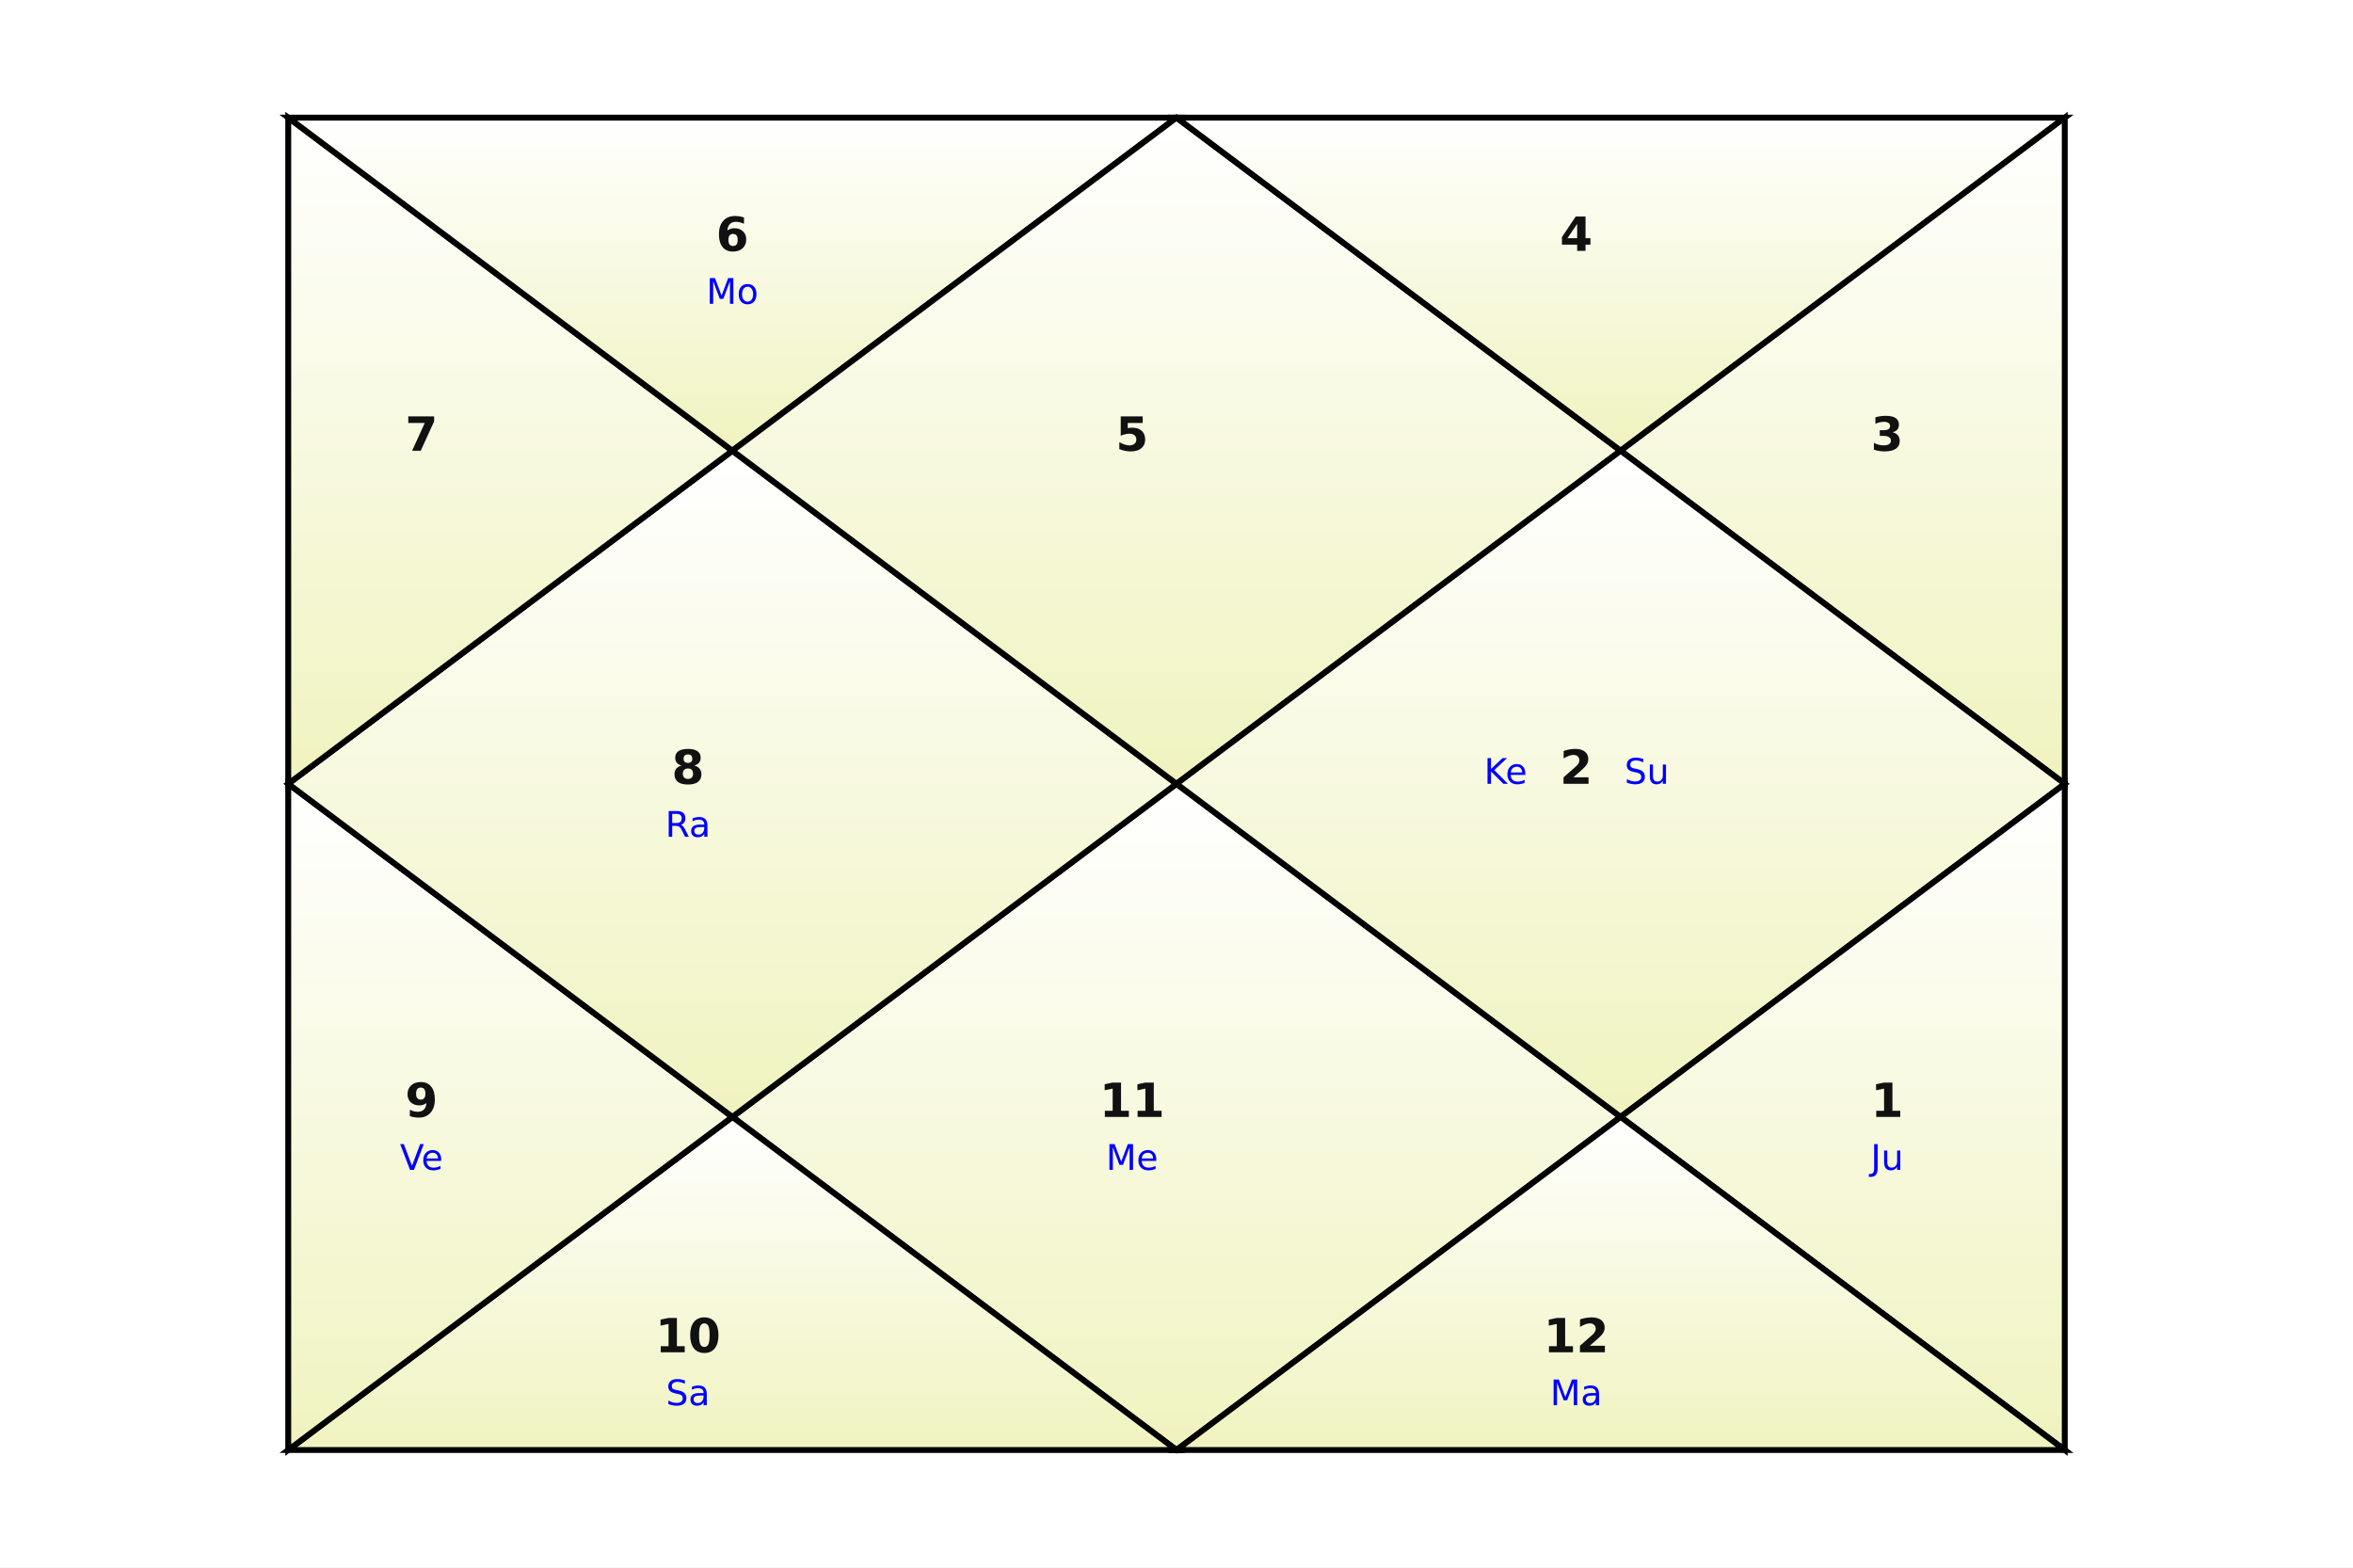
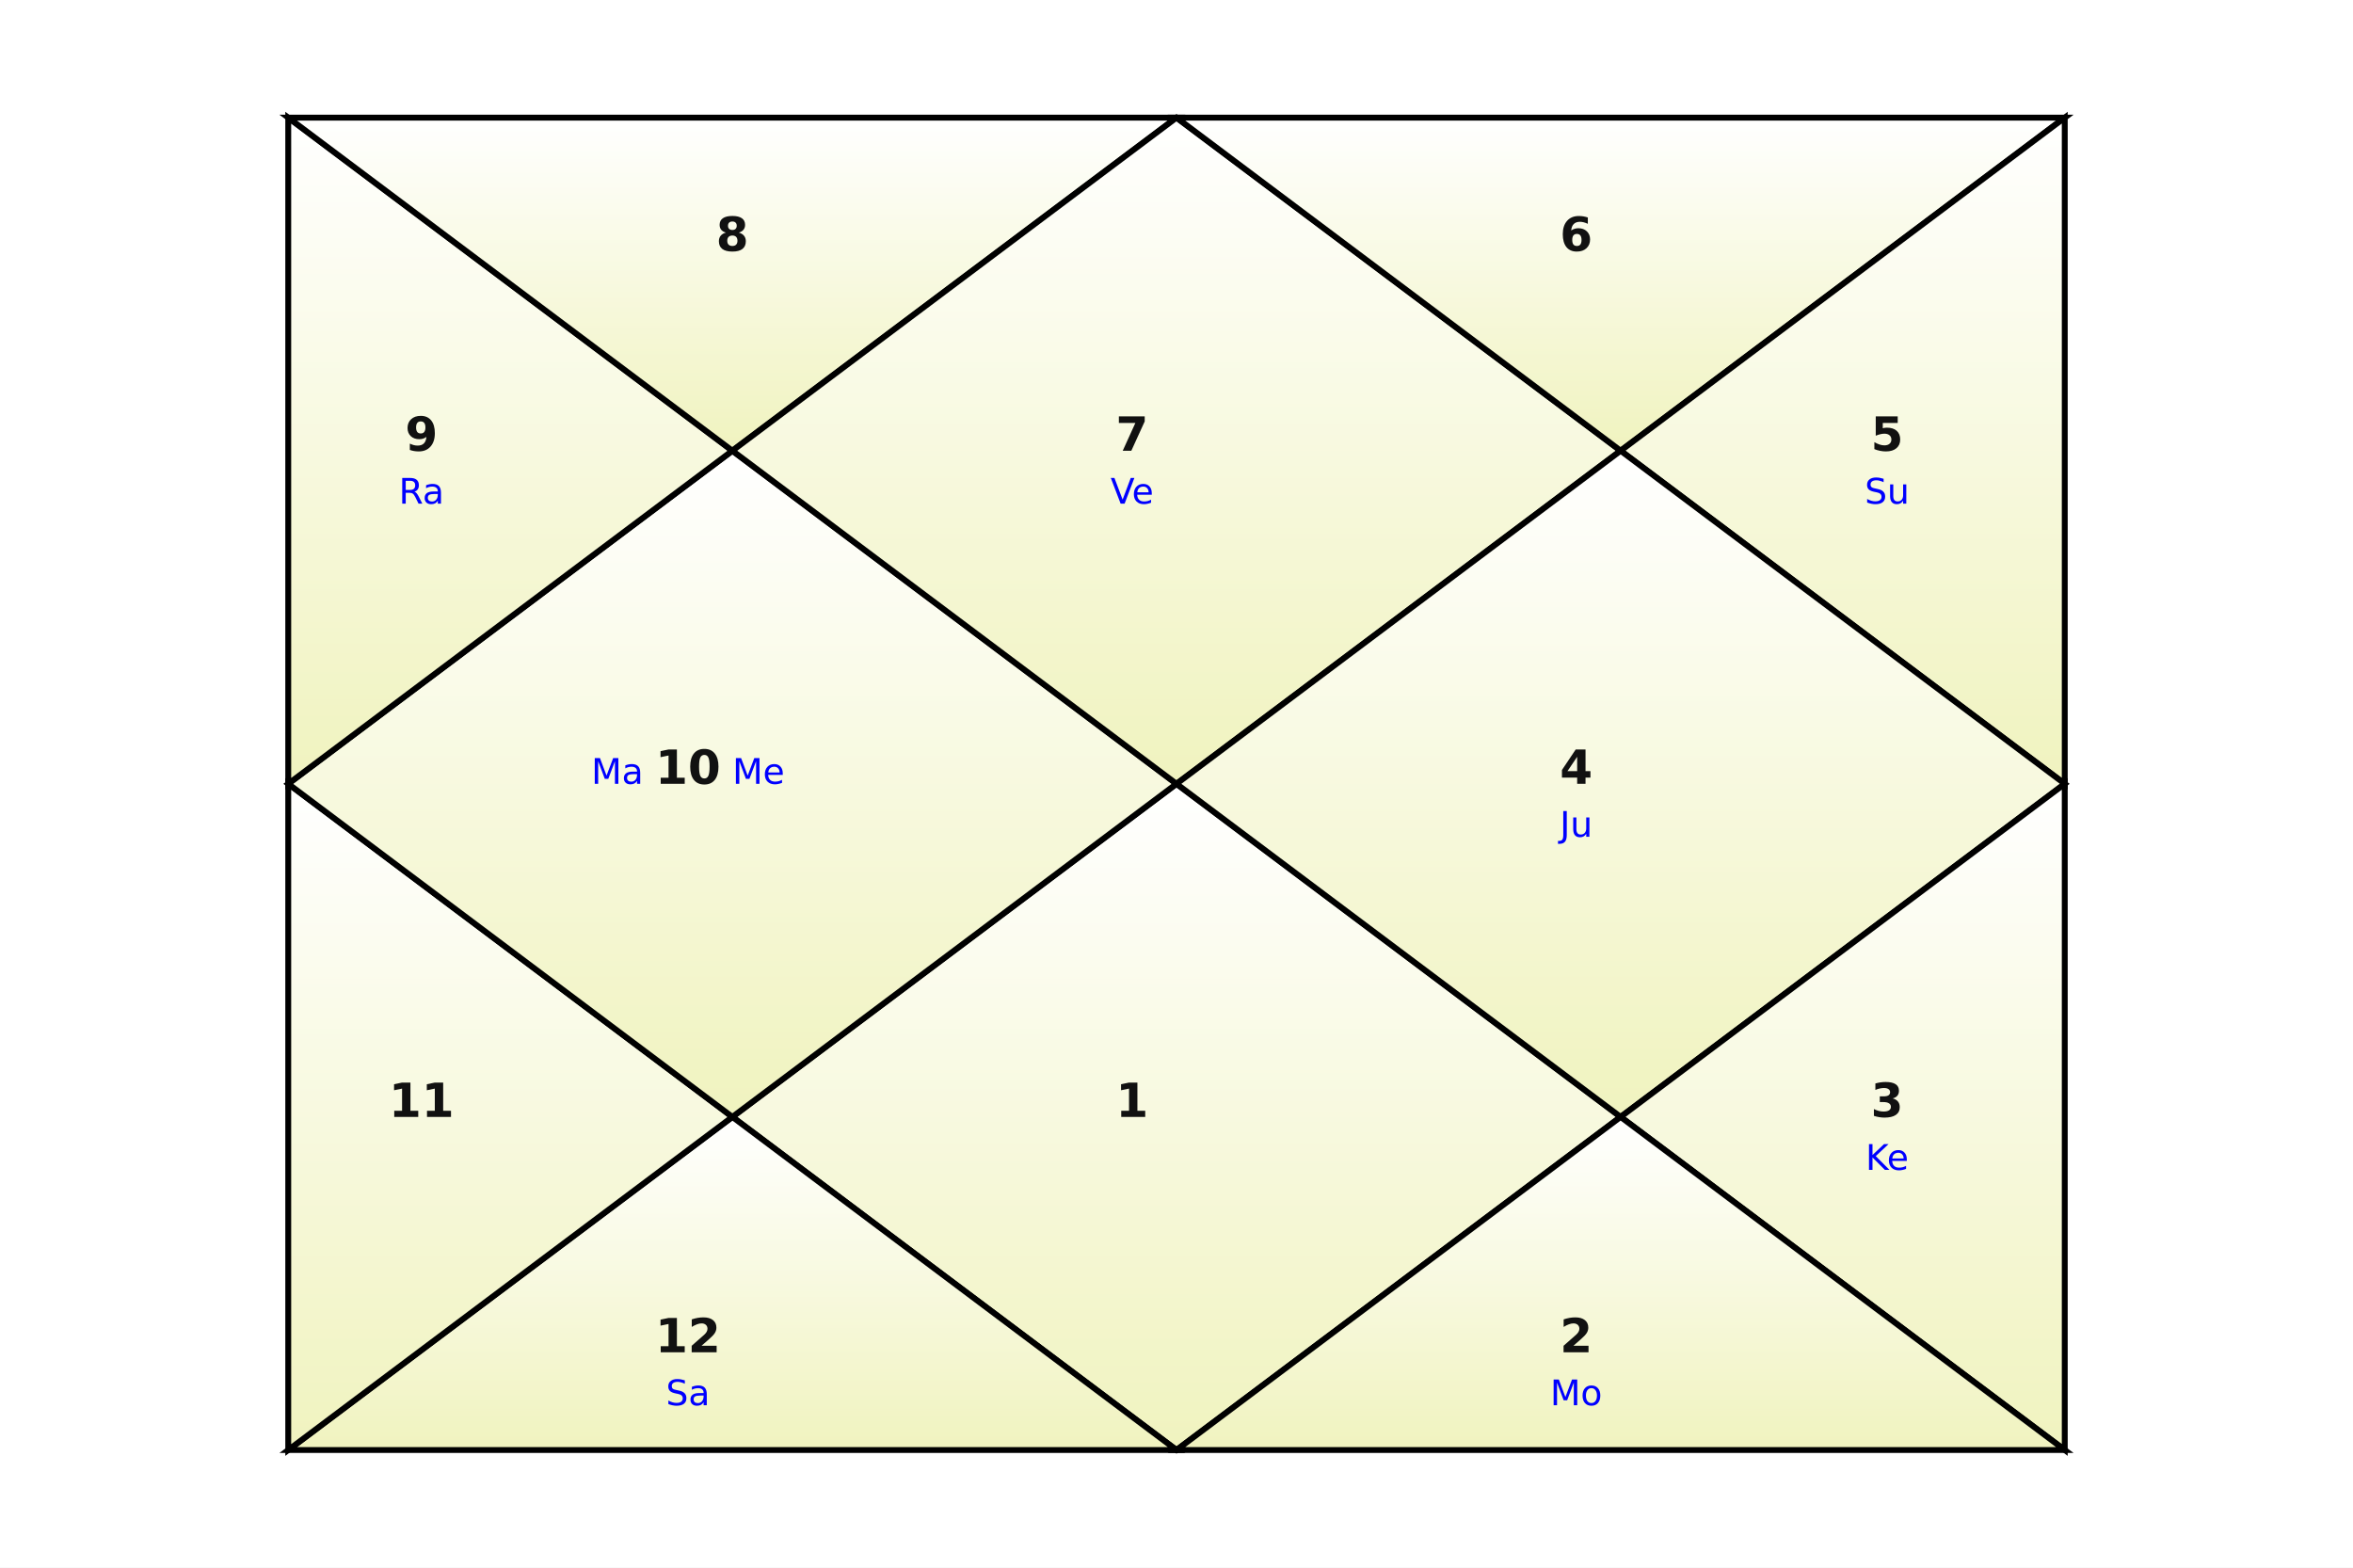
<svg xmlns="http://www.w3.org/2000/svg" baseProfile="full" height="100%" version="1.1" viewBox="0 0 800 533" width="100%">
  <defs>
    <linearGradient id="houseGrad" x1="0" x2="0" y1="0" y2="1">
      <stop offset="0" stop-color="white" />
      <stop offset="1" stop-color="#f0f3bf" />
    </linearGradient>
  </defs>
  <rect fill="white" height="533" width="800" x="0" y="0" />
  <polygon fill="url(#houseGrad)" points="249.0,379.75 400.0,493.0 551.0,379.75 400.0,266.5" stroke="#000" stroke-width="2" />
  <polygon fill="url(#houseGrad)" points="249.0,379.75 98.0,493.0 400.0,493.0" stroke="#000" stroke-width="2" />
  <polygon fill="url(#houseGrad)" points="98.0,266.5 98.0,493.0 249.0,379.75" stroke="#000" stroke-width="2" />
  <polygon fill="url(#houseGrad)" points="98.0,266.5 249.0,379.75 400.0,266.5 249.0,153.25" stroke="#000" stroke-width="2" />
  <polygon fill="url(#houseGrad)" points="98.0,40.0 98.0,266.5 249.0,153.25" stroke="#000" stroke-width="2" />
  <polygon fill="url(#houseGrad)" points="98.0,40.0 249.0,153.25 400.0,40.0" stroke="#000" stroke-width="2" />
  <polygon fill="url(#houseGrad)" points="249.0,153.25 400.0,266.5 551.0,153.25 400.0,40.0" stroke="#000" stroke-width="2" />
  <polygon fill="url(#houseGrad)" points="400.0,40.0 551.0,153.25 702.0,40.0" stroke="#000" stroke-width="2" />
  <polygon fill="url(#houseGrad)" points="551.0,153.25 702.0,266.5 702.0,40.0" stroke="#000" stroke-width="2" />
  <polygon fill="url(#houseGrad)" points="551.0,153.25 400.0,266.5 551.0,379.75 702.0,266.5" stroke="#000" stroke-width="2" />
  <polygon fill="url(#houseGrad)" points="551.0,379.75 702.0,493.0 702.0,266.5" stroke="#000" stroke-width="2" />
  <polygon fill="url(#houseGrad)" points="551.0,379.75 400.0,493.0 702.0,493.0" stroke="#000" stroke-width="2" />
-   <text fill="#111111" font-family="DejaVu Sans, Arial, sans-serif" font-size="16" font-weight="bold" text-anchor="middle" x="384.9" y="153.25">5</text>
-   <text fill="#111111" font-family="DejaVu Sans, Arial, sans-serif" font-size="16" font-weight="bold" text-anchor="middle" x="249.0" y="85.3">6</text>
-   <text fill="#0000ff" font-family="DejaVu Sans, Arial, sans-serif" font-size="12" text-anchor="middle" x="249.0" y="103.3">Mo</text>
-   <text fill="#111111" font-family="DejaVu Sans, Arial, sans-serif" font-size="16" font-weight="bold" text-anchor="middle" x="143.3" y="153.25">7</text>
-   <text fill="#111111" font-family="DejaVu Sans, Arial, sans-serif" font-size="16" font-weight="bold" text-anchor="middle" x="233.9" y="266.5">8</text>
-   <text fill="#0000ff" font-family="DejaVu Sans, Arial, sans-serif" font-size="12" text-anchor="middle" x="233.9" y="284.5">Ra</text>
-   <text fill="#111111" font-family="DejaVu Sans, Arial, sans-serif" font-size="16" font-weight="bold" text-anchor="middle" x="143.3" y="379.75">9</text>
-   <text fill="#0000ff" font-family="DejaVu Sans, Arial, sans-serif" font-size="12" text-anchor="middle" x="143.3" y="397.75">Ve</text>
-   <text fill="#111111" font-family="DejaVu Sans, Arial, sans-serif" font-size="16" font-weight="bold" text-anchor="middle" x="233.9" y="459.78">10</text>
+   <text fill="#111111" font-family="DejaVu Sans, Arial, sans-serif" font-size="16" font-weight="bold" text-anchor="middle" x="384.9" y="153.25">7</text>
+   <text fill="#0000ff" font-family="DejaVu Sans, Arial, sans-serif" font-size="12" text-anchor="middle" x="384.9" y="171.25">Ve</text>
+   <text fill="#111111" font-family="DejaVu Sans, Arial, sans-serif" font-size="16" font-weight="bold" text-anchor="middle" x="249.0" y="85.3">8</text>
+   <text fill="#111111" font-family="DejaVu Sans, Arial, sans-serif" font-size="16" font-weight="bold" text-anchor="middle" x="143.3" y="153.25">9</text>
+   <text fill="#0000ff" font-family="DejaVu Sans, Arial, sans-serif" font-size="12" text-anchor="middle" x="143.3" y="171.25">Ra</text>
+   <text fill="#111111" font-family="DejaVu Sans, Arial, sans-serif" font-size="16" font-weight="bold" text-anchor="middle" x="233.9" y="266.5">10</text>
+   <text fill="#0000ff" font-family="DejaVu Sans, Arial, sans-serif" font-size="12" text-anchor="middle" x="257.9" y="266.5">Me</text>
+   <text fill="#0000ff" font-family="DejaVu Sans, Arial, sans-serif" font-size="12" text-anchor="middle" x="209.9" y="266.5">Ma</text>
+   <text fill="#111111" font-family="DejaVu Sans, Arial, sans-serif" font-size="16" font-weight="bold" text-anchor="middle" x="143.3" y="379.75">11</text>
+   <text fill="#111111" font-family="DejaVu Sans, Arial, sans-serif" font-size="16" font-weight="bold" text-anchor="middle" x="233.9" y="459.78">12</text>
  <text fill="#0000ff" font-family="DejaVu Sans, Arial, sans-serif" font-size="12" text-anchor="middle" x="233.9" y="477.78">Sa</text>
-   <text fill="#111111" font-family="DejaVu Sans, Arial, sans-serif" font-size="16" font-weight="bold" text-anchor="middle" x="384.9" y="379.75">11</text>
-   <text fill="#0000ff" font-family="DejaVu Sans, Arial, sans-serif" font-size="12" text-anchor="middle" x="384.9" y="397.75">Me</text>
-   <text fill="#111111" font-family="DejaVu Sans, Arial, sans-serif" font-size="16" font-weight="bold" text-anchor="middle" x="535.9" y="459.78">12</text>
-   <text fill="#0000ff" font-family="DejaVu Sans, Arial, sans-serif" font-size="12" text-anchor="middle" x="535.9" y="477.78">Ma</text>
-   <text fill="#111111" font-family="DejaVu Sans, Arial, sans-serif" font-size="16" font-weight="bold" text-anchor="middle" x="641.6" y="379.75">1</text>
-   <text fill="#0000ff" font-family="DejaVu Sans, Arial, sans-serif" font-size="12" text-anchor="middle" x="641.6" y="397.75">Ju</text>
-   <text fill="#111111" font-family="DejaVu Sans, Arial, sans-serif" font-size="16" font-weight="bold" text-anchor="middle" x="535.9" y="266.5">2</text>
-   <text fill="#0000ff" font-family="DejaVu Sans, Arial, sans-serif" font-size="12" text-anchor="middle" x="559.9" y="266.5">Su</text>
-   <text fill="#0000ff" font-family="DejaVu Sans, Arial, sans-serif" font-size="12" text-anchor="middle" x="511.9" y="266.5">Ke</text>
-   <text fill="#111111" font-family="DejaVu Sans, Arial, sans-serif" font-size="16" font-weight="bold" text-anchor="middle" x="641.6" y="153.25">3</text>
-   <text fill="#111111" font-family="DejaVu Sans, Arial, sans-serif" font-size="16" font-weight="bold" text-anchor="middle" x="535.9" y="85.3">4</text>
+   <text fill="#111111" font-family="DejaVu Sans, Arial, sans-serif" font-size="16" font-weight="bold" text-anchor="middle" x="384.9" y="379.75">1</text>
+   <text fill="#111111" font-family="DejaVu Sans, Arial, sans-serif" font-size="16" font-weight="bold" text-anchor="middle" x="535.9" y="459.78">2</text>
+   <text fill="#0000ff" font-family="DejaVu Sans, Arial, sans-serif" font-size="12" text-anchor="middle" x="535.9" y="477.78">Mo</text>
+   <text fill="#111111" font-family="DejaVu Sans, Arial, sans-serif" font-size="16" font-weight="bold" text-anchor="middle" x="641.6" y="379.75">3</text>
+   <text fill="#0000ff" font-family="DejaVu Sans, Arial, sans-serif" font-size="12" text-anchor="middle" x="641.6" y="397.75">Ke</text>
+   <text fill="#111111" font-family="DejaVu Sans, Arial, sans-serif" font-size="16" font-weight="bold" text-anchor="middle" x="535.9" y="266.5">4</text>
+   <text fill="#0000ff" font-family="DejaVu Sans, Arial, sans-serif" font-size="12" text-anchor="middle" x="535.9" y="284.5">Ju</text>
+   <text fill="#111111" font-family="DejaVu Sans, Arial, sans-serif" font-size="16" font-weight="bold" text-anchor="middle" x="641.6" y="153.25">5</text>
+   <text fill="#0000ff" font-family="DejaVu Sans, Arial, sans-serif" font-size="12" text-anchor="middle" x="641.6" y="171.25">Su</text>
+   <text fill="#111111" font-family="DejaVu Sans, Arial, sans-serif" font-size="16" font-weight="bold" text-anchor="middle" x="535.9" y="85.3">6</text>
</svg>
